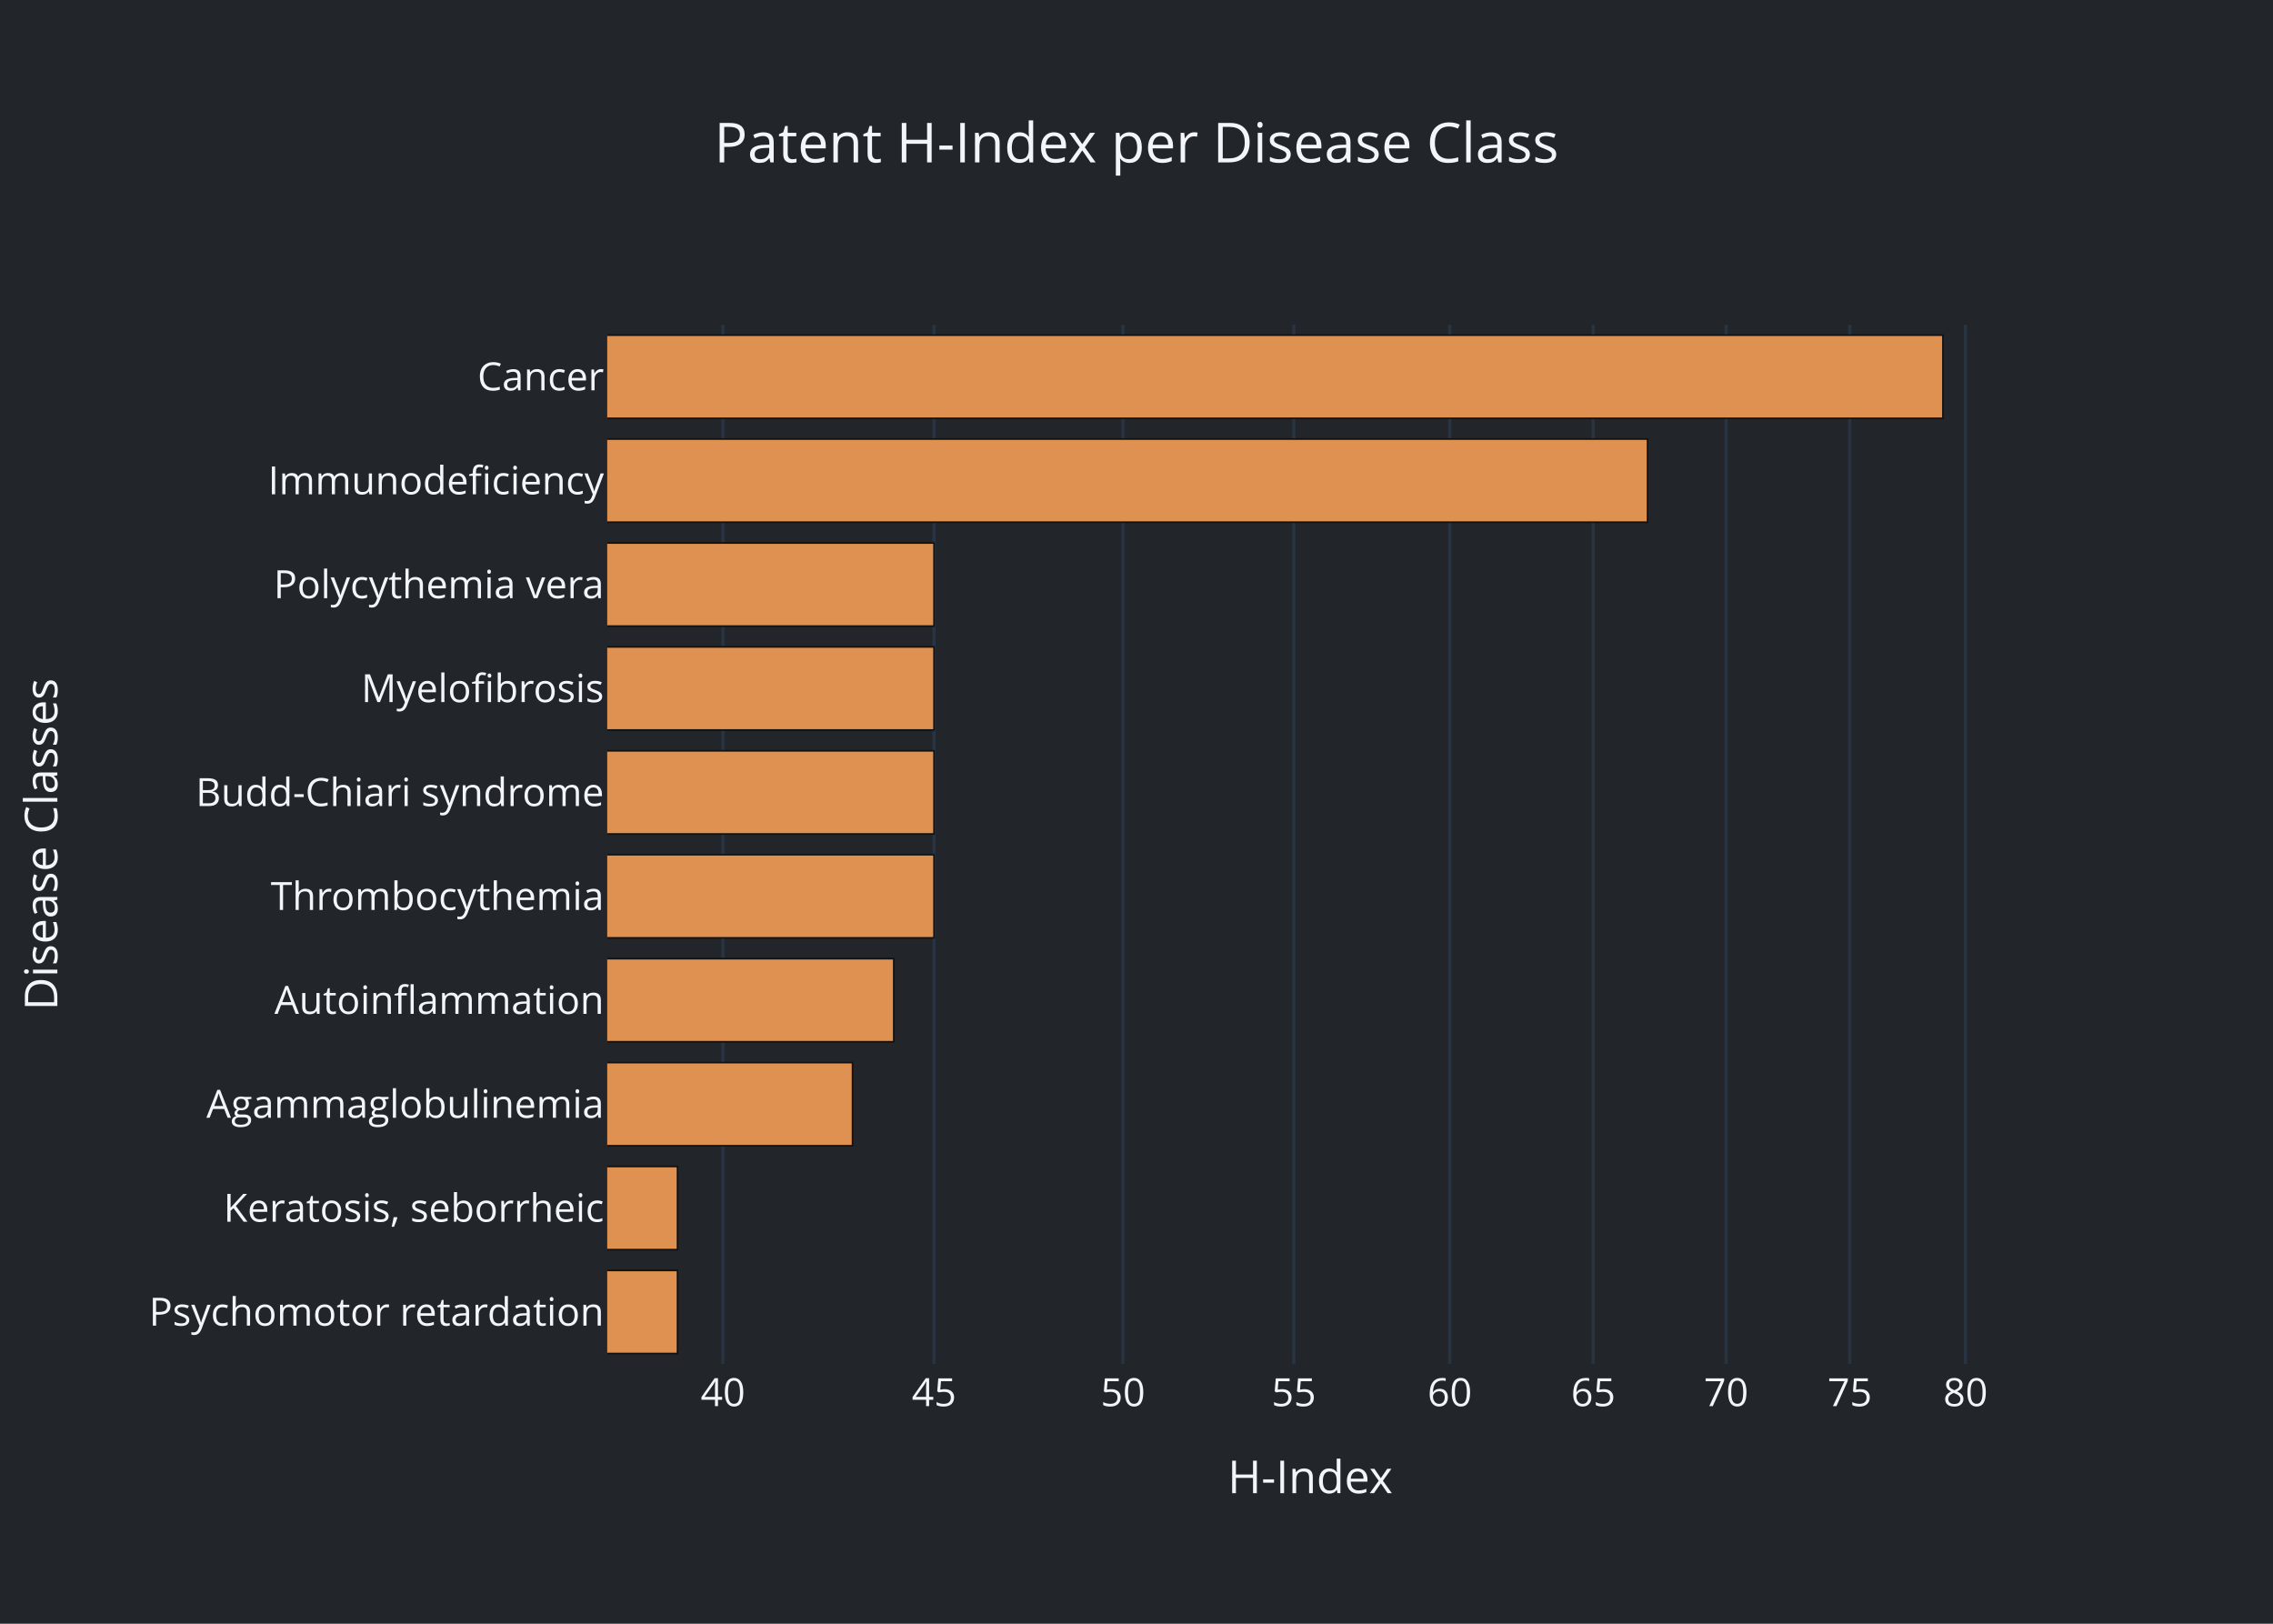
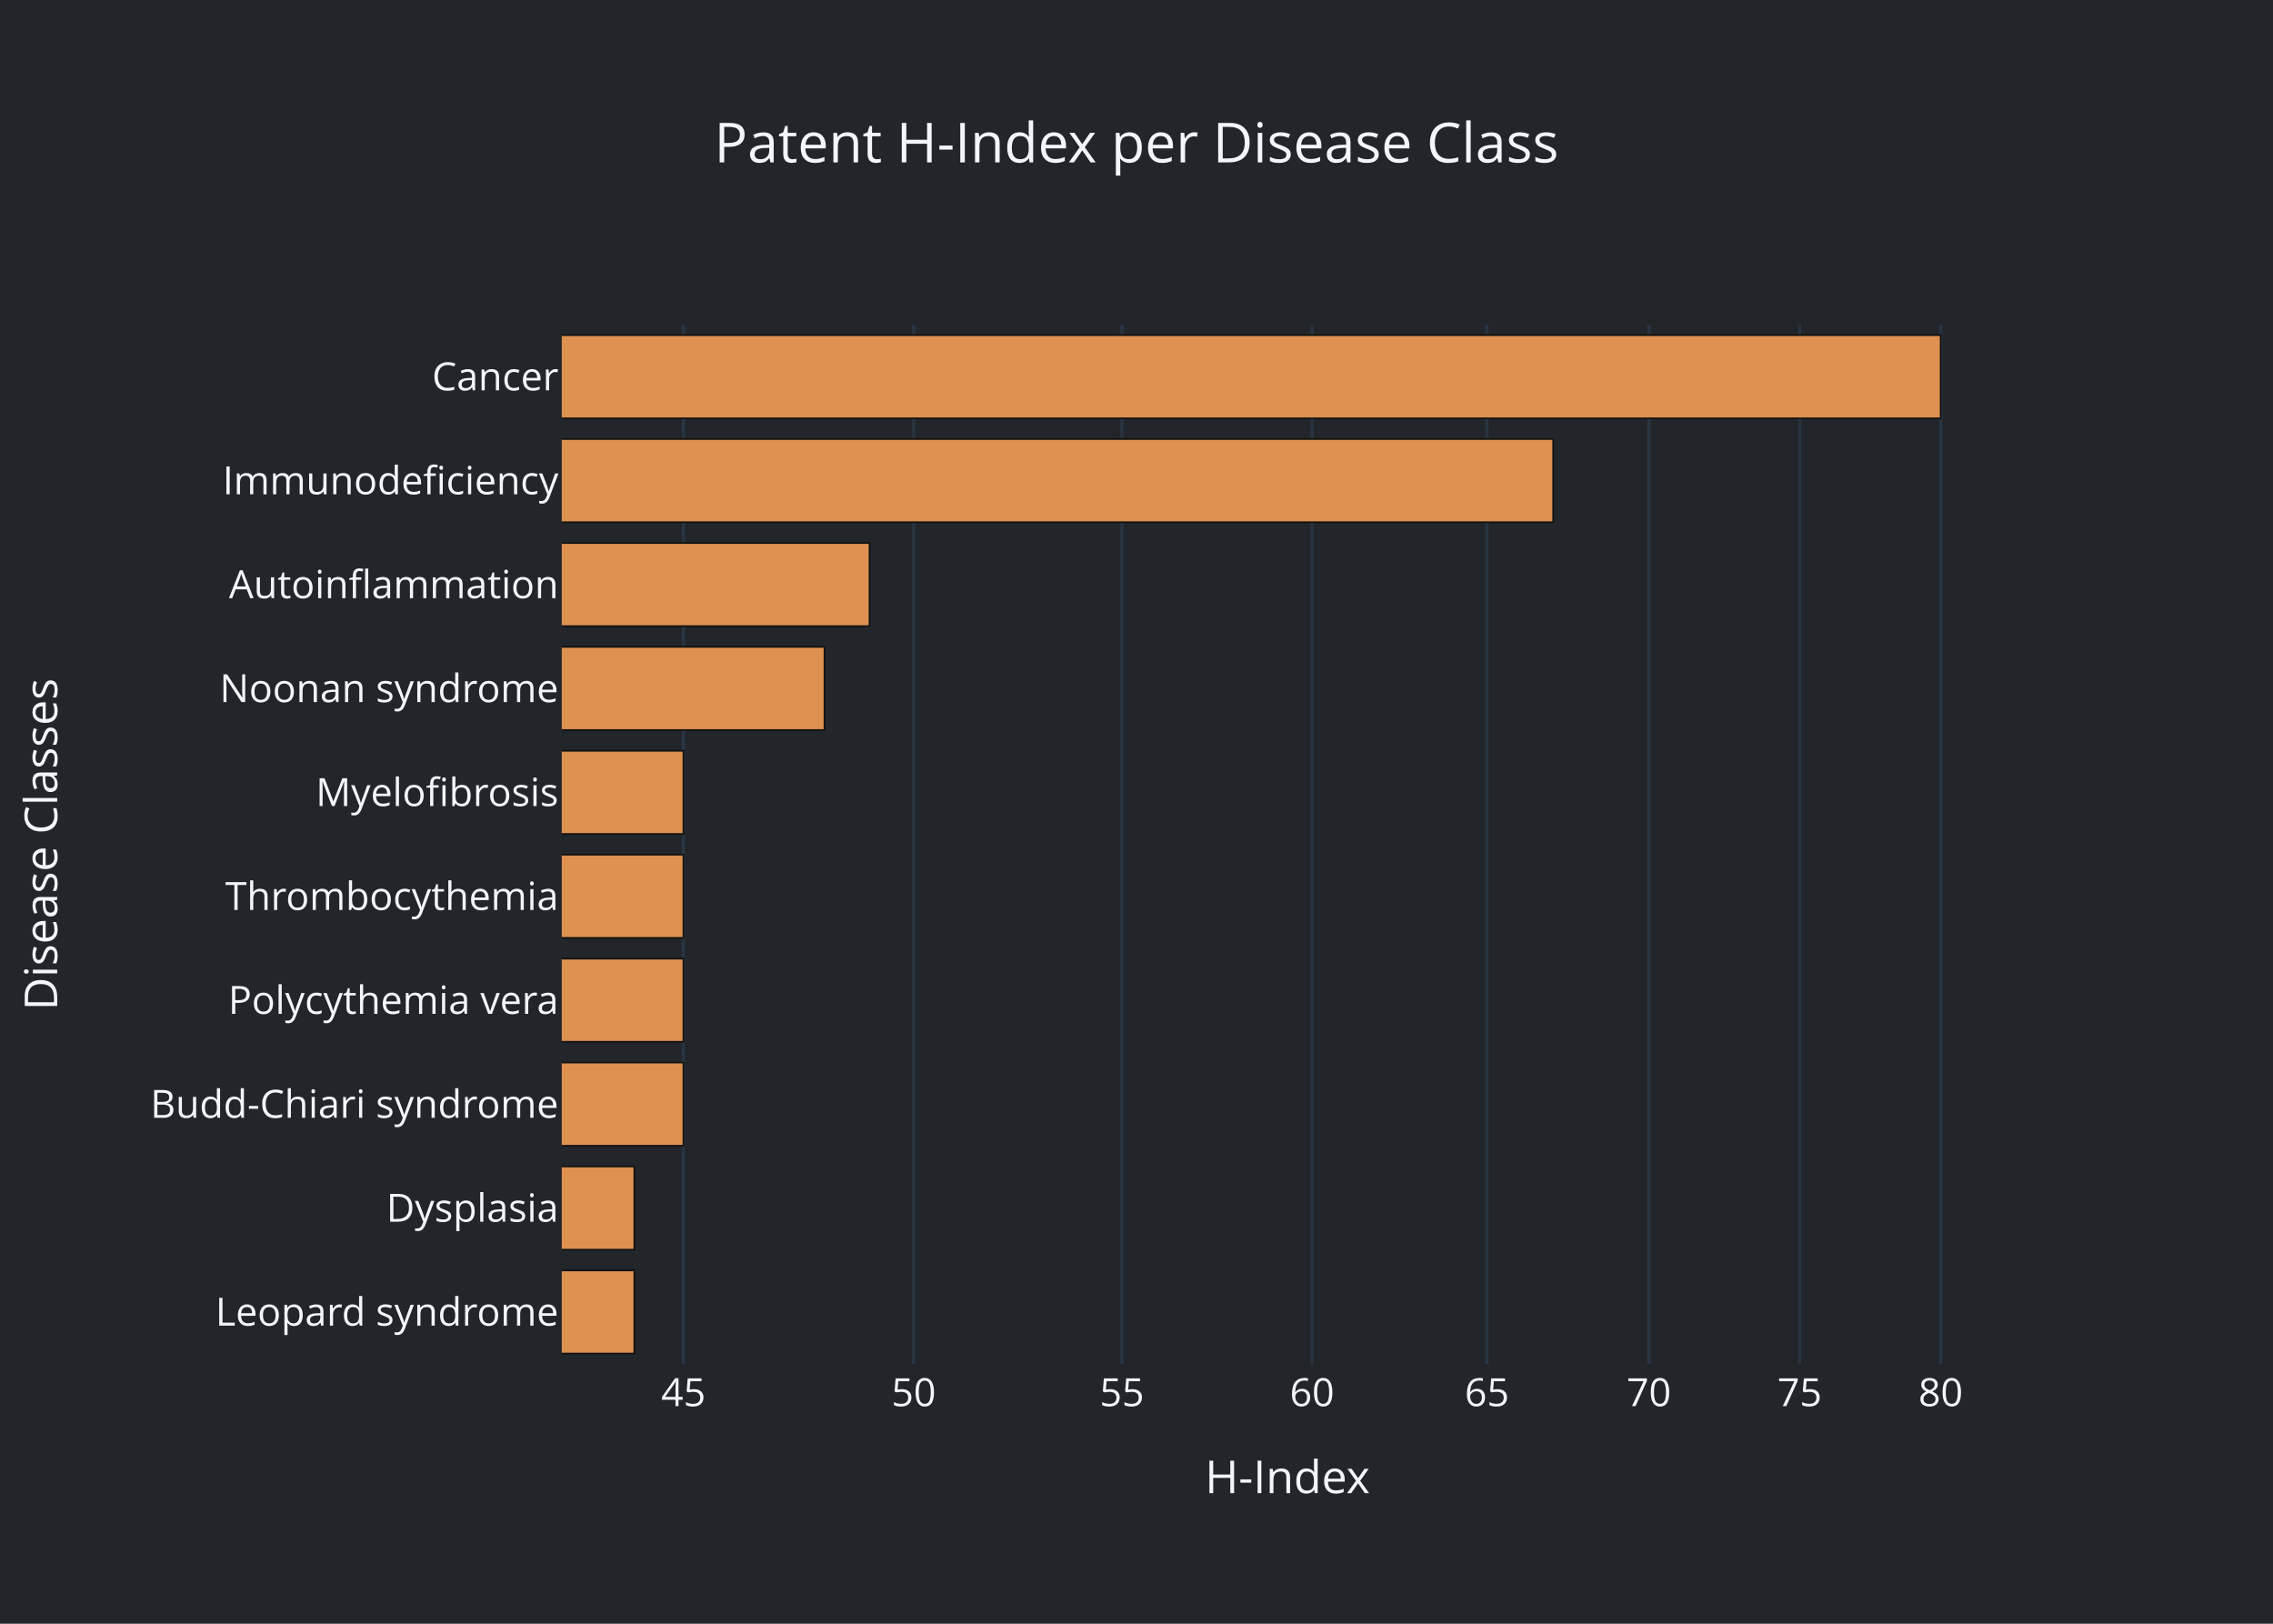
<svg xmlns="http://www.w3.org/2000/svg" class="main-svg" width="700" height="500" style="" viewBox="0 0 700 500">
  <rect x="0" y="0" width="700" height="500" style="fill: rgb(34, 37, 41); fill-opacity: 1;" />
-   <defs id="defs-c85ad6">
+   <defs id="defs-5fd201">
    <g class="clips">
-       <clipPath id="clipc85ad6xyplot" class="plotclip">
-         <rect width="433" height="320" />
+       <clipPath id="clip5fd201xyplot" class="plotclip">
+         <rect width="447" height="320" />
      </clipPath>
-       <clipPath class="axesclip" id="clipc85ad6x">
-         <rect x="187" y="0" width="433" height="500" />
+       <clipPath class="axesclip" id="clip5fd201x">
+         <rect x="173" y="0" width="447" height="500" />
      </clipPath>
-       <clipPath class="axesclip" id="clipc85ad6y">
+       <clipPath class="axesclip" id="clip5fd201y">
        <rect x="0" y="100" width="700" height="320" />
      </clipPath>
-       <clipPath class="axesclip" id="clipc85ad6xy">
-         <rect x="187" y="100" width="433" height="320" />
+       <clipPath class="axesclip" id="clip5fd201xy">
+         <rect x="173" y="100" width="447" height="320" />
      </clipPath>
    </g>
    <g class="gradients" />
    <g class="patterns" />
  </defs>
  <g class="bglayer" />
  <g class="layer-below">
    <g class="imagelayer" />
    <g class="shapelayer" />
  </g>
  <g class="cartesianlayer">
    <g class="subplot xy">
      <g class="layer-subplot">
        <g class="shapelayer" />
        <g class="imagelayer" />
      </g>
      <g class="minor-gridlayer">
        <g class="x" />
        <g class="y" />
      </g>
      <g class="gridlayer">
        <g class="x">
-           <path class="xgrid crisp" transform="translate(222.63,0)" d="M0,100v320" style="stroke: rgb(40, 52, 66); stroke-opacity: 1; stroke-width: 1px;" />
-           <path class="xgrid crisp" transform="translate(287.65,0)" d="M0,100v320" style="stroke: rgb(40, 52, 66); stroke-opacity: 1; stroke-width: 1px;" />
-           <path class="xgrid crisp" transform="translate(345.82,0)" d="M0,100v320" style="stroke: rgb(40, 52, 66); stroke-opacity: 1; stroke-width: 1px;" />
-           <path class="xgrid crisp" transform="translate(398.44,0)" d="M0,100v320" style="stroke: rgb(40, 52, 66); stroke-opacity: 1; stroke-width: 1px;" />
-           <path class="xgrid crisp" transform="translate(446.47,0)" d="M0,100v320" style="stroke: rgb(40, 52, 66); stroke-opacity: 1; stroke-width: 1px;" />
-           <path class="xgrid crisp" transform="translate(490.66,0)" d="M0,100v320" style="stroke: rgb(40, 52, 66); stroke-opacity: 1; stroke-width: 1px;" />
-           <path class="xgrid crisp" transform="translate(531.58,0)" d="M0,100v320" style="stroke: rgb(40, 52, 66); stroke-opacity: 1; stroke-width: 1px;" />
-           <path class="xgrid crisp" transform="translate(569.66,0)" d="M0,100v320" style="stroke: rgb(40, 52, 66); stroke-opacity: 1; stroke-width: 1px;" />
-           <path class="xgrid crisp" transform="translate(605.29,0)" d="M0,100v320" style="stroke: rgb(40, 52, 66); stroke-opacity: 1; stroke-width: 1px;" />
+           <path class="xgrid crisp" transform="translate(210.47,0)" d="M0,100v320" style="stroke: rgb(40, 52, 66); stroke-opacity: 1; stroke-width: 1px;" />
+           <path class="xgrid crisp" transform="translate(281.37,0)" d="M0,100v320" style="stroke: rgb(40, 52, 66); stroke-opacity: 1; stroke-width: 1px;" />
+           <path class="xgrid crisp" transform="translate(345.51,0)" d="M0,100v320" style="stroke: rgb(40, 52, 66); stroke-opacity: 1; stroke-width: 1px;" />
+           <path class="xgrid crisp" transform="translate(404.06,0)" d="M0,100v320" style="stroke: rgb(40, 52, 66); stroke-opacity: 1; stroke-width: 1px;" />
+           <path class="xgrid crisp" transform="translate(457.92,0)" d="M0,100v320" style="stroke: rgb(40, 52, 66); stroke-opacity: 1; stroke-width: 1px;" />
+           <path class="xgrid crisp" transform="translate(507.79,0)" d="M0,100v320" style="stroke: rgb(40, 52, 66); stroke-opacity: 1; stroke-width: 1px;" />
+           <path class="xgrid crisp" transform="translate(554.22,0)" d="M0,100v320" style="stroke: rgb(40, 52, 66); stroke-opacity: 1; stroke-width: 1px;" />
+           <path class="xgrid crisp" transform="translate(597.65,0)" d="M0,100v320" style="stroke: rgb(40, 52, 66); stroke-opacity: 1; stroke-width: 1px;" />
        </g>
        <g class="y" />
      </g>
      <g class="zerolinelayer" />
      <g class="layer-between">
        <g class="shapelayer" />
        <g class="imagelayer" />
      </g>
      <path class="xlines-below" />
      <path class="ylines-below" />
      <g class="overlines-below" />
      <g class="xaxislayer-below" />
      <g class="yaxislayer-below" />
      <g class="overaxes-below" />
      <g class="overplot">
-         <g class="xy" transform="translate(187,100)" clip-path="url(#clipc85ad6xyplot)">
+         <g class="xy" transform="translate(173,100)" clip-path="url(#clip5fd201xyplot)">
          <g class="barlayer mlayer">
            <g class="trace bars" style="opacity: 1;">
              <g class="points">
                <g class="point">
-                   <path d="M-4113.5,28.8V3.2H411.35V28.8Z" style="vector-effect: none; opacity: 1; stroke-width: 0.5px; fill: rgb(222, 145, 81); fill-opacity: 1; stroke: rgb(17, 17, 17); stroke-opacity: 1;" />
+                   <path d="M-4246.5,28.8V3.2H424.65V28.8Z" style="vector-effect: none; opacity: 1; stroke-width: 0.5px; fill: rgb(222, 145, 81); fill-opacity: 1; stroke: rgb(17, 17, 17); stroke-opacity: 1;" />
                </g>
                <g class="point">
-                   <path d="M-4113.5,60.8V35.2H320.39V60.8Z" style="vector-effect: none; opacity: 1; stroke-width: 0.5px; fill: rgb(222, 145, 81); fill-opacity: 1; stroke: rgb(17, 17, 17); stroke-opacity: 1;" />
+                   <path d="M-4246.5,60.8V35.2H305.32V60.8Z" style="vector-effect: none; opacity: 1; stroke-width: 0.5px; fill: rgb(222, 145, 81); fill-opacity: 1; stroke: rgb(17, 17, 17); stroke-opacity: 1;" />
                </g>
                <g class="point">
-                   <path d="M-4113.5,188.8V163.2H100.65V188.8Z" style="vector-effect: none; opacity: 1; stroke-width: 0.5px; fill: rgb(222, 145, 81); fill-opacity: 1; stroke: rgb(17, 17, 17); stroke-opacity: 1;" />
+                   <path d="M-4246.5,92.8V67.2H94.78V92.8Z" style="vector-effect: none; opacity: 1; stroke-width: 0.5px; fill: rgb(222, 145, 81); fill-opacity: 1; stroke: rgb(17, 17, 17); stroke-opacity: 1;" />
                </g>
                <g class="point">
-                   <path d="M-4113.5,156.8V131.2H100.65V156.8Z" style="vector-effect: none; opacity: 1; stroke-width: 0.5px; fill: rgb(222, 145, 81); fill-opacity: 1; stroke: rgb(17, 17, 17); stroke-opacity: 1;" />
+                   <path d="M-4246.5,124.8V99.2H80.9V124.8Z" style="vector-effect: none; opacity: 1; stroke-width: 0.5px; fill: rgb(222, 145, 81); fill-opacity: 1; stroke: rgb(17, 17, 17); stroke-opacity: 1;" />
                </g>
                <g class="point">
-                   <path d="M-4113.5,124.8V99.2H100.65V124.8Z" style="vector-effect: none; opacity: 1; stroke-width: 0.5px; fill: rgb(222, 145, 81); fill-opacity: 1; stroke: rgb(17, 17, 17); stroke-opacity: 1;" />
+                   <path d="M-4246.5,252.8V227.2H37.47V252.8Z" style="vector-effect: none; opacity: 1; stroke-width: 0.5px; fill: rgb(222, 145, 81); fill-opacity: 1; stroke: rgb(17, 17, 17); stroke-opacity: 1;" />
                </g>
                <g class="point">
-                   <path d="M-4113.5,92.8V67.2H100.65V92.8Z" style="vector-effect: none; opacity: 1; stroke-width: 0.5px; fill: rgb(222, 145, 81); fill-opacity: 1; stroke: rgb(17, 17, 17); stroke-opacity: 1;" />
+                   <path d="M-4246.5,220.8V195.2H37.47V220.8Z" style="vector-effect: none; opacity: 1; stroke-width: 0.5px; fill: rgb(222, 145, 81); fill-opacity: 1; stroke: rgb(17, 17, 17); stroke-opacity: 1;" />
                </g>
                <g class="point">
-                   <path d="M-4113.5,220.8V195.2H88.25V220.8Z" style="vector-effect: none; opacity: 1; stroke-width: 0.5px; fill: rgb(222, 145, 81); fill-opacity: 1; stroke: rgb(17, 17, 17); stroke-opacity: 1;" />
+                   <path d="M-4246.5,188.8V163.2H37.47V188.8Z" style="vector-effect: none; opacity: 1; stroke-width: 0.5px; fill: rgb(222, 145, 81); fill-opacity: 1; stroke: rgb(17, 17, 17); stroke-opacity: 1;" />
                </g>
                <g class="point">
-                   <path d="M-4113.5,252.8V227.2H75.55V252.8Z" style="vector-effect: none; opacity: 1; stroke-width: 0.5px; fill: rgb(222, 145, 81); fill-opacity: 1; stroke: rgb(17, 17, 17); stroke-opacity: 1;" />
+                   <path d="M-4246.5,156.8V131.2H37.47V156.8Z" style="vector-effect: none; opacity: 1; stroke-width: 0.5px; fill: rgb(222, 145, 81); fill-opacity: 1; stroke: rgb(17, 17, 17); stroke-opacity: 1;" />
                </g>
                <g class="point">
-                   <path d="M-4113.5,316.8V291.2H21.65V316.8Z" style="vector-effect: none; opacity: 1; stroke-width: 0.5px; fill: rgb(222, 145, 81); fill-opacity: 1; stroke: rgb(17, 17, 17); stroke-opacity: 1;" />
+                   <path d="M-4246.5,316.8V291.2H22.35V316.8Z" style="vector-effect: none; opacity: 1; stroke-width: 0.5px; fill: rgb(222, 145, 81); fill-opacity: 1; stroke: rgb(17, 17, 17); stroke-opacity: 1;" />
                </g>
                <g class="point">
-                   <path d="M-4113.5,284.8V259.2H21.65V284.8Z" style="vector-effect: none; opacity: 1; stroke-width: 0.5px; fill: rgb(222, 145, 81); fill-opacity: 1; stroke: rgb(17, 17, 17); stroke-opacity: 1;" />
+                   <path d="M-4246.5,284.8V259.2H22.35V284.8Z" style="vector-effect: none; opacity: 1; stroke-width: 0.5px; fill: rgb(222, 145, 81); fill-opacity: 1; stroke: rgb(17, 17, 17); stroke-opacity: 1;" />
                </g>
              </g>
            </g>
          </g>
        </g>
      </g>
      <path class="xlines-above crisp" d="M0,0" style="fill: none;" />
      <path class="ylines-above crisp" d="M0,0" style="fill: none;" />
      <g class="overlines-above" />
      <g class="xaxislayer-above">
        <g class="xtick">
-           <text text-anchor="middle" x="0" y="433" transform="translate(222.63,0)" style="font-family: 'Open Sans', verdana, arial, sans-serif; font-size: 12px; fill: rgb(242, 245, 250); fill-opacity: 1; white-space: pre; opacity: 1;">40</text>
+           <text text-anchor="middle" x="0" y="433" transform="translate(210.47,0)" style="font-family: 'Open Sans', verdana, arial, sans-serif; font-size: 12px; fill: rgb(242, 245, 250); fill-opacity: 1; white-space: pre; opacity: 1;">45</text>
        </g>
        <g class="xtick">
-           <text text-anchor="middle" x="0" y="433" style="font-family: 'Open Sans', verdana, arial, sans-serif; font-size: 12px; fill: rgb(242, 245, 250); fill-opacity: 1; white-space: pre; opacity: 1;" transform="translate(287.65,0)">45</text>
+           <text text-anchor="middle" x="0" y="433" style="font-family: 'Open Sans', verdana, arial, sans-serif; font-size: 12px; fill: rgb(242, 245, 250); fill-opacity: 1; white-space: pre; opacity: 1;" transform="translate(281.37,0)">50</text>
        </g>
        <g class="xtick">
-           <text text-anchor="middle" x="0" y="433" style="font-family: 'Open Sans', verdana, arial, sans-serif; font-size: 12px; fill: rgb(242, 245, 250); fill-opacity: 1; white-space: pre; opacity: 1;" transform="translate(345.82,0)">50</text>
+           <text text-anchor="middle" x="0" y="433" style="font-family: 'Open Sans', verdana, arial, sans-serif; font-size: 12px; fill: rgb(242, 245, 250); fill-opacity: 1; white-space: pre; opacity: 1;" transform="translate(345.51,0)">55</text>
        </g>
        <g class="xtick">
-           <text text-anchor="middle" x="0" y="433" style="font-family: 'Open Sans', verdana, arial, sans-serif; font-size: 12px; fill: rgb(242, 245, 250); fill-opacity: 1; white-space: pre; opacity: 1;" transform="translate(398.44,0)">55</text>
+           <text text-anchor="middle" x="0" y="433" style="font-family: 'Open Sans', verdana, arial, sans-serif; font-size: 12px; fill: rgb(242, 245, 250); fill-opacity: 1; white-space: pre; opacity: 1;" transform="translate(404.06,0)">60</text>
        </g>
        <g class="xtick">
-           <text text-anchor="middle" x="0" y="433" style="font-family: 'Open Sans', verdana, arial, sans-serif; font-size: 12px; fill: rgb(242, 245, 250); fill-opacity: 1; white-space: pre; opacity: 1;" transform="translate(446.47,0)">60</text>
+           <text text-anchor="middle" x="0" y="433" style="font-family: 'Open Sans', verdana, arial, sans-serif; font-size: 12px; fill: rgb(242, 245, 250); fill-opacity: 1; white-space: pre; opacity: 1;" transform="translate(457.92,0)">65</text>
        </g>
        <g class="xtick">
-           <text text-anchor="middle" x="0" y="433" style="font-family: 'Open Sans', verdana, arial, sans-serif; font-size: 12px; fill: rgb(242, 245, 250); fill-opacity: 1; white-space: pre; opacity: 1;" transform="translate(490.66,0)">65</text>
+           <text text-anchor="middle" x="0" y="433" style="font-family: 'Open Sans', verdana, arial, sans-serif; font-size: 12px; fill: rgb(242, 245, 250); fill-opacity: 1; white-space: pre; opacity: 1;" transform="translate(507.79,0)">70</text>
        </g>
        <g class="xtick">
-           <text text-anchor="middle" x="0" y="433" style="font-family: 'Open Sans', verdana, arial, sans-serif; font-size: 12px; fill: rgb(242, 245, 250); fill-opacity: 1; white-space: pre; opacity: 1;" transform="translate(531.58,0)">70</text>
+           <text text-anchor="middle" x="0" y="433" style="font-family: 'Open Sans', verdana, arial, sans-serif; font-size: 12px; fill: rgb(242, 245, 250); fill-opacity: 1; white-space: pre; opacity: 1;" transform="translate(554.22,0)">75</text>
        </g>
        <g class="xtick">
-           <text text-anchor="middle" x="0" y="433" style="font-family: 'Open Sans', verdana, arial, sans-serif; font-size: 12px; fill: rgb(242, 245, 250); fill-opacity: 1; white-space: pre; opacity: 1;" transform="translate(569.66,0)">75</text>
-         </g>
-         <g class="xtick">
-           <text text-anchor="middle" x="0" y="433" style="font-family: 'Open Sans', verdana, arial, sans-serif; font-size: 12px; fill: rgb(242, 245, 250); fill-opacity: 1; white-space: pre; opacity: 1;" transform="translate(605.29,0)">80</text>
+           <text text-anchor="middle" x="0" y="433" style="font-family: 'Open Sans', verdana, arial, sans-serif; font-size: 12px; fill: rgb(242, 245, 250); fill-opacity: 1; white-space: pre; opacity: 1;" transform="translate(597.65,0)">80</text>
        </g>
      </g>
      <g class="yaxislayer-above">
        <g class="ytick">
-           <text text-anchor="end" x="186" y="4.2" transform="translate(0,404)" style="font-family: 'Open Sans', verdana, arial, sans-serif; font-size: 12px; fill: rgb(242, 245, 250); fill-opacity: 1; white-space: pre; opacity: 1;">Psychomotor retardation</text>
+           <text text-anchor="end" x="172" y="4.2" transform="translate(0,404)" style="font-family: 'Open Sans', verdana, arial, sans-serif; font-size: 12px; fill: rgb(242, 245, 250); fill-opacity: 1; white-space: pre; opacity: 1;">Leopard syndrome</text>
        </g>
        <g class="ytick">
-           <text text-anchor="end" x="186" y="4.2" transform="translate(0,372)" style="font-family: 'Open Sans', verdana, arial, sans-serif; font-size: 12px; fill: rgb(242, 245, 250); fill-opacity: 1; white-space: pre; opacity: 1;">Keratosis, seborrheic</text>
+           <text text-anchor="end" x="172" y="4.2" transform="translate(0,372)" style="font-family: 'Open Sans', verdana, arial, sans-serif; font-size: 12px; fill: rgb(242, 245, 250); fill-opacity: 1; white-space: pre; opacity: 1;">Dysplasia</text>
        </g>
        <g class="ytick">
-           <text text-anchor="end" x="186" y="4.2" transform="translate(0,340)" style="font-family: 'Open Sans', verdana, arial, sans-serif; font-size: 12px; fill: rgb(242, 245, 250); fill-opacity: 1; white-space: pre; opacity: 1;">Agammaglobulinemia</text>
+           <text text-anchor="end" x="172" y="4.2" transform="translate(0,340)" style="font-family: 'Open Sans', verdana, arial, sans-serif; font-size: 12px; fill: rgb(242, 245, 250); fill-opacity: 1; white-space: pre; opacity: 1;">Budd-Chiari syndrome</text>
        </g>
        <g class="ytick">
-           <text text-anchor="end" x="186" y="4.2" transform="translate(0,308)" style="font-family: 'Open Sans', verdana, arial, sans-serif; font-size: 12px; fill: rgb(242, 245, 250); fill-opacity: 1; white-space: pre; opacity: 1;">Autoinflammation</text>
+           <text text-anchor="end" x="172" y="4.2" transform="translate(0,308)" style="font-family: 'Open Sans', verdana, arial, sans-serif; font-size: 12px; fill: rgb(242, 245, 250); fill-opacity: 1; white-space: pre; opacity: 1;">Polycythemia vera</text>
        </g>
        <g class="ytick">
-           <text text-anchor="end" x="186" y="4.2" transform="translate(0,276)" style="font-family: 'Open Sans', verdana, arial, sans-serif; font-size: 12px; fill: rgb(242, 245, 250); fill-opacity: 1; white-space: pre; opacity: 1;">Thrombocythemia</text>
+           <text text-anchor="end" x="172" y="4.2" transform="translate(0,276)" style="font-family: 'Open Sans', verdana, arial, sans-serif; font-size: 12px; fill: rgb(242, 245, 250); fill-opacity: 1; white-space: pre; opacity: 1;">Thrombocythemia</text>
        </g>
        <g class="ytick">
-           <text text-anchor="end" x="186" y="4.2" transform="translate(0,244)" style="font-family: 'Open Sans', verdana, arial, sans-serif; font-size: 12px; fill: rgb(242, 245, 250); fill-opacity: 1; white-space: pre; opacity: 1;">Budd-Chiari syndrome</text>
+           <text text-anchor="end" x="172" y="4.2" transform="translate(0,244)" style="font-family: 'Open Sans', verdana, arial, sans-serif; font-size: 12px; fill: rgb(242, 245, 250); fill-opacity: 1; white-space: pre; opacity: 1;">Myelofibrosis</text>
        </g>
        <g class="ytick">
-           <text text-anchor="end" x="186" y="4.2" transform="translate(0,212)" style="font-family: 'Open Sans', verdana, arial, sans-serif; font-size: 12px; fill: rgb(242, 245, 250); fill-opacity: 1; white-space: pre; opacity: 1;">Myelofibrosis</text>
+           <text text-anchor="end" x="172" y="4.2" transform="translate(0,212)" style="font-family: 'Open Sans', verdana, arial, sans-serif; font-size: 12px; fill: rgb(242, 245, 250); fill-opacity: 1; white-space: pre; opacity: 1;">Noonan syndrome</text>
        </g>
        <g class="ytick">
-           <text text-anchor="end" x="186" y="4.2" transform="translate(0,180)" style="font-family: 'Open Sans', verdana, arial, sans-serif; font-size: 12px; fill: rgb(242, 245, 250); fill-opacity: 1; white-space: pre; opacity: 1;">Polycythemia vera</text>
+           <text text-anchor="end" x="172" y="4.2" transform="translate(0,180)" style="font-family: 'Open Sans', verdana, arial, sans-serif; font-size: 12px; fill: rgb(242, 245, 250); fill-opacity: 1; white-space: pre; opacity: 1;">Autoinflammation</text>
        </g>
        <g class="ytick">
-           <text text-anchor="end" x="186" y="4.2" transform="translate(0,148)" style="font-family: 'Open Sans', verdana, arial, sans-serif; font-size: 12px; fill: rgb(242, 245, 250); fill-opacity: 1; white-space: pre; opacity: 1;">Immunodeficiency</text>
+           <text text-anchor="end" x="172" y="4.2" transform="translate(0,148)" style="font-family: 'Open Sans', verdana, arial, sans-serif; font-size: 12px; fill: rgb(242, 245, 250); fill-opacity: 1; white-space: pre; opacity: 1;">Immunodeficiency</text>
        </g>
        <g class="ytick">
-           <text text-anchor="end" x="186" y="4.2" transform="translate(0,116)" style="font-family: 'Open Sans', verdana, arial, sans-serif; font-size: 12px; fill: rgb(242, 245, 250); fill-opacity: 1; white-space: pre; opacity: 1;">Cancer</text>
+           <text text-anchor="end" x="172" y="4.2" transform="translate(0,116)" style="font-family: 'Open Sans', verdana, arial, sans-serif; font-size: 12px; fill: rgb(242, 245, 250); fill-opacity: 1; white-space: pre; opacity: 1;">Cancer</text>
        </g>
      </g>
      <g class="overaxes-above" />
    </g>
  </g>
  <g class="polarlayer" />
  <g class="smithlayer" />
  <g class="ternarylayer" />
  <g class="geolayer" />
  <g class="funnelarealayer" />
  <g class="pielayer" />
  <g class="iciclelayer" />
  <g class="treemaplayer" />
  <g class="sunburstlayer" />
  <g class="glimages" />
-   <defs id="topdefs-c85ad6">
+   <defs id="topdefs-5fd201">
    <g class="clips" />
  </defs>
  <g class="layer-above">
    <g class="imagelayer" />
    <g class="shapelayer" />
  </g>
  <g class="infolayer">
    <g class="g-gtitle">
      <text class="gtitle" x="350" y="50" text-anchor="middle" dy="0em" style="opacity: 1; font-family: 'Open Sans', verdana, arial, sans-serif; font-size: 17px; fill: rgb(242, 245, 250); fill-opacity: 1; white-space: pre;">Patent H-Index per Disease Class</text>
    </g>
    <g class="g-xtitle">
-       <text class="xtitle" x="403.5" y="459.8" text-anchor="middle" style="opacity: 1; font-family: 'Open Sans', verdana, arial, sans-serif; font-size: 14px; fill: rgb(242, 245, 250); fill-opacity: 1; white-space: pre;">H-Index</text>
+       <text class="xtitle" x="396.5" y="459.8" text-anchor="middle" style="opacity: 1; font-family: 'Open Sans', verdana, arial, sans-serif; font-size: 14px; fill: rgb(242, 245, 250); fill-opacity: 1; white-space: pre;">H-Index</text>
    </g>
    <g class="g-ytitle">
-       <text class="ytitle" transform="rotate(-90,17.6625,260)" x="17.662" y="260" text-anchor="middle" style="opacity: 1; font-family: 'Open Sans', verdana, arial, sans-serif; font-size: 14px; fill: rgb(242, 245, 250); fill-opacity: 1; white-space: pre;">Disease Classes</text>
+       <text class="ytitle" transform="rotate(-90,17.61562,260)" x="17.616" y="260" text-anchor="middle" style="opacity: 1; font-family: 'Open Sans', verdana, arial, sans-serif; font-size: 14px; fill: rgb(242, 245, 250); fill-opacity: 1; white-space: pre;">Disease Classes</text>
    </g>
  </g>
</svg>
